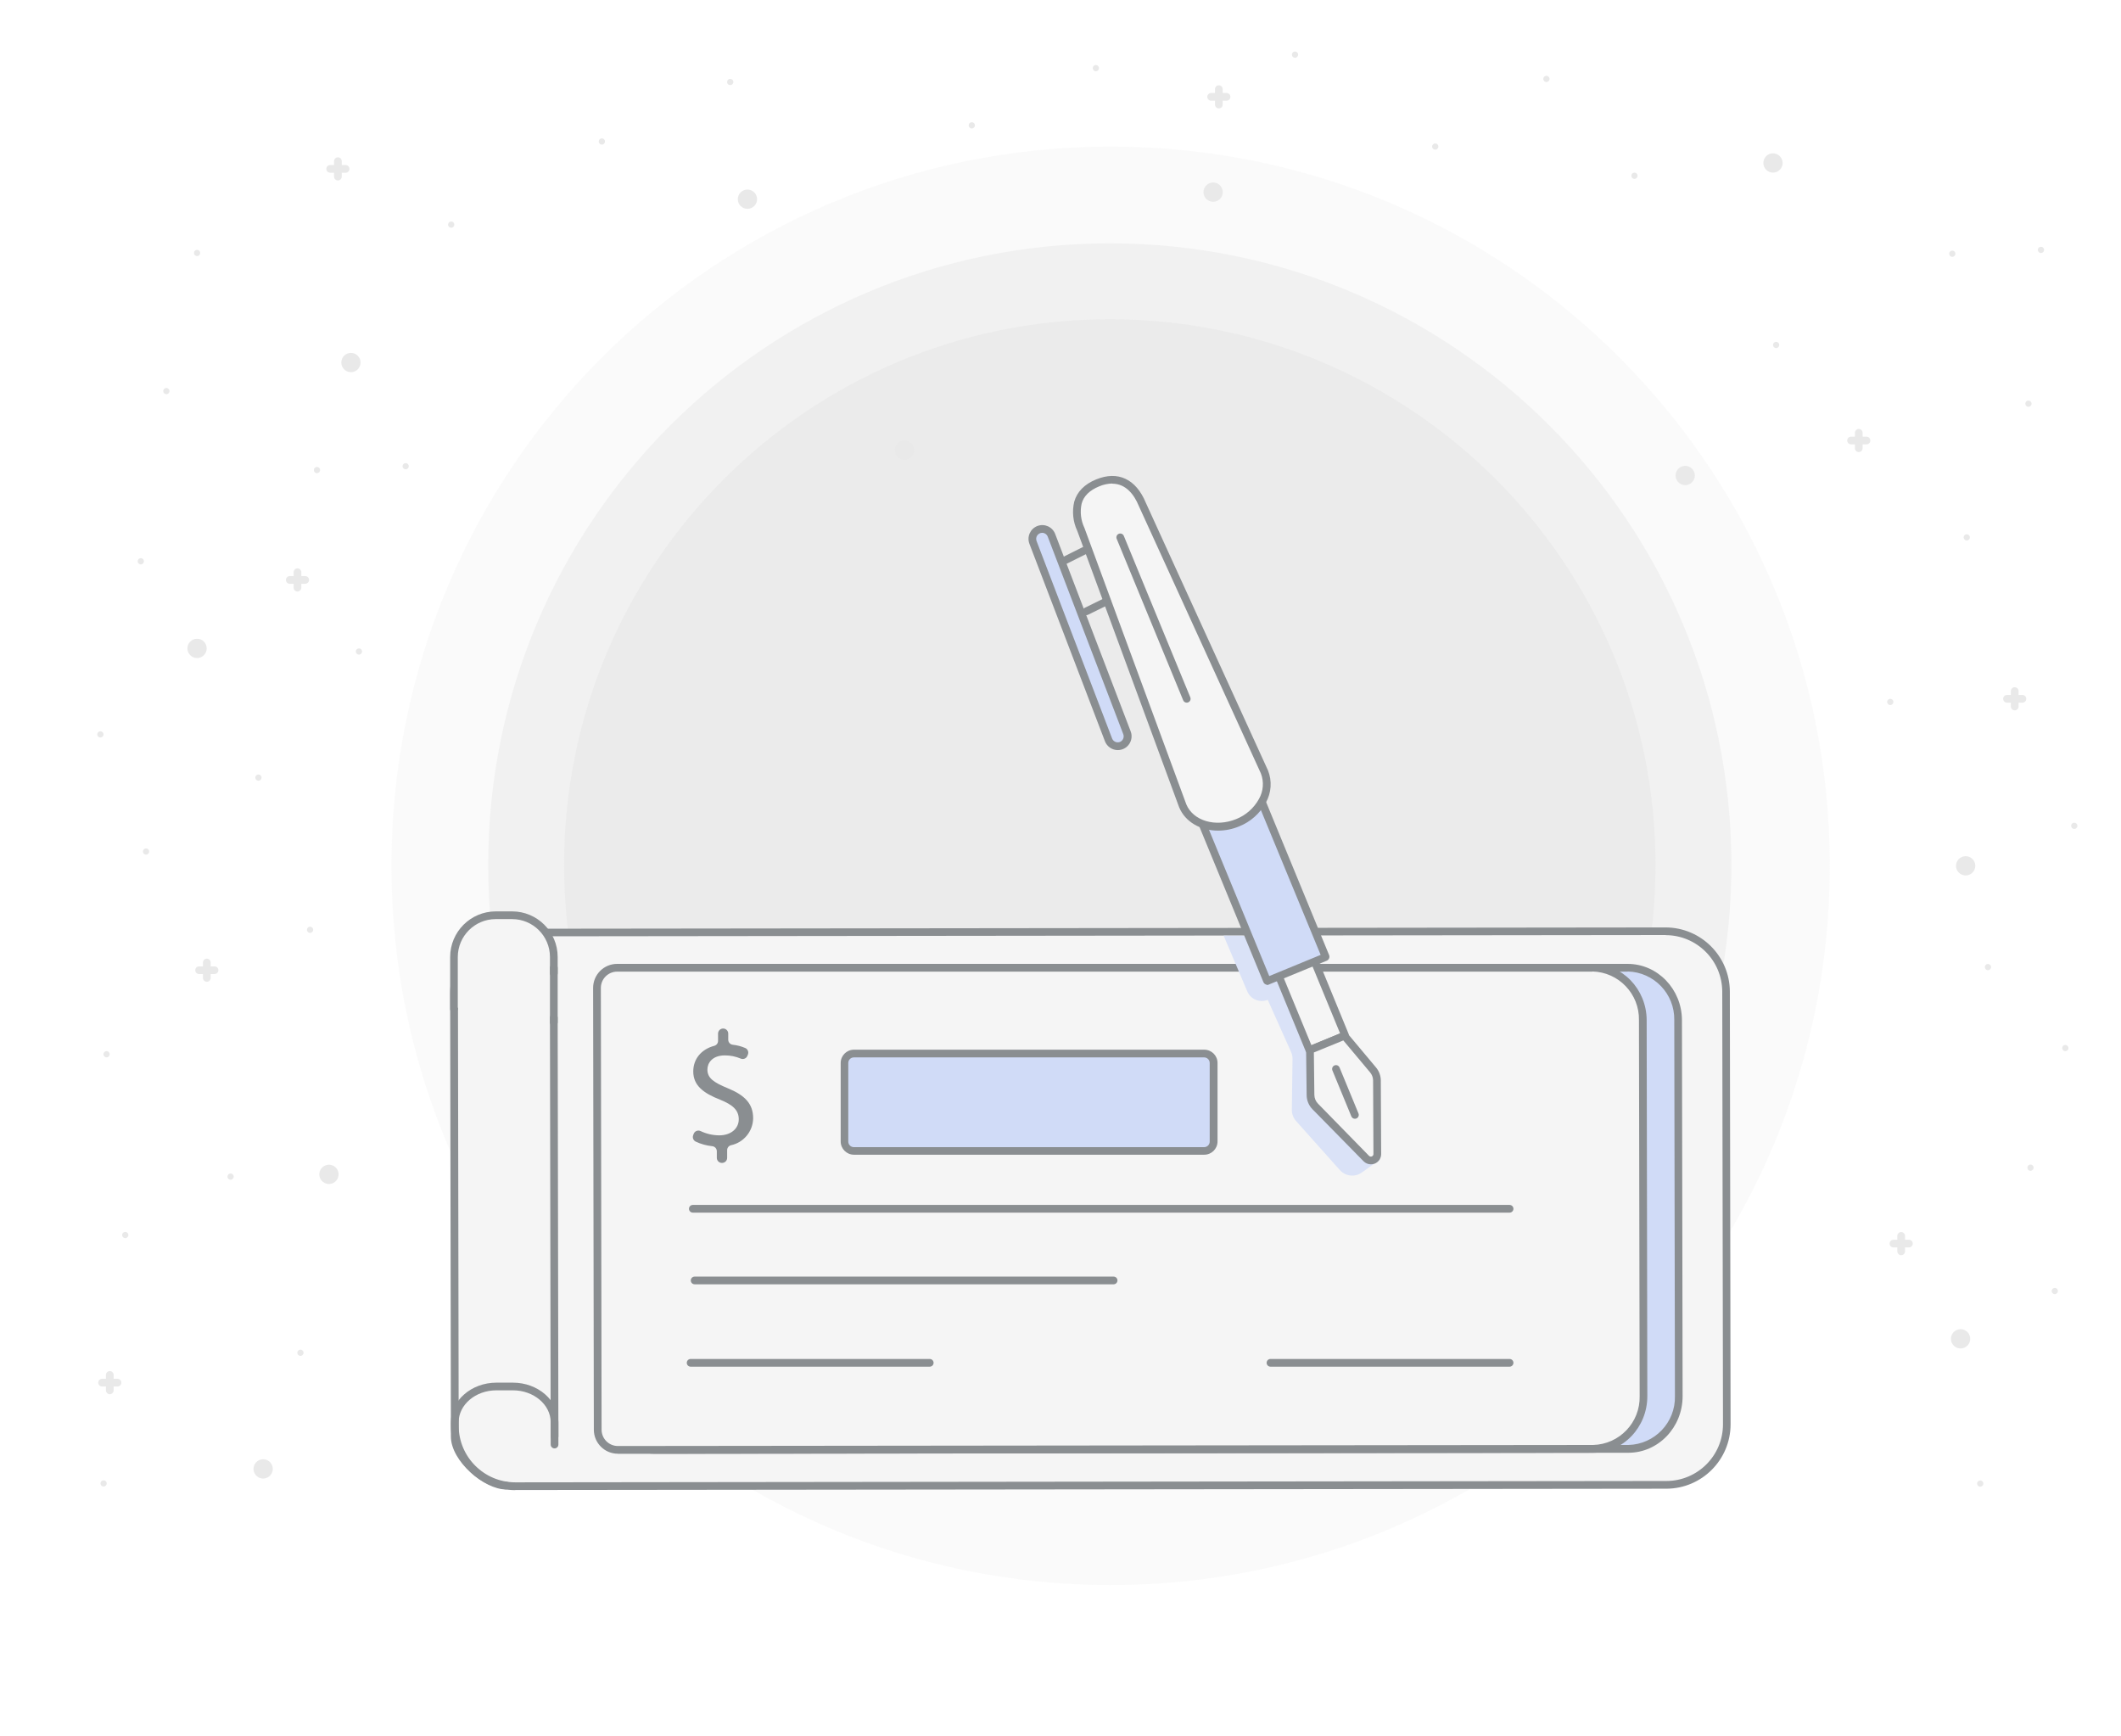
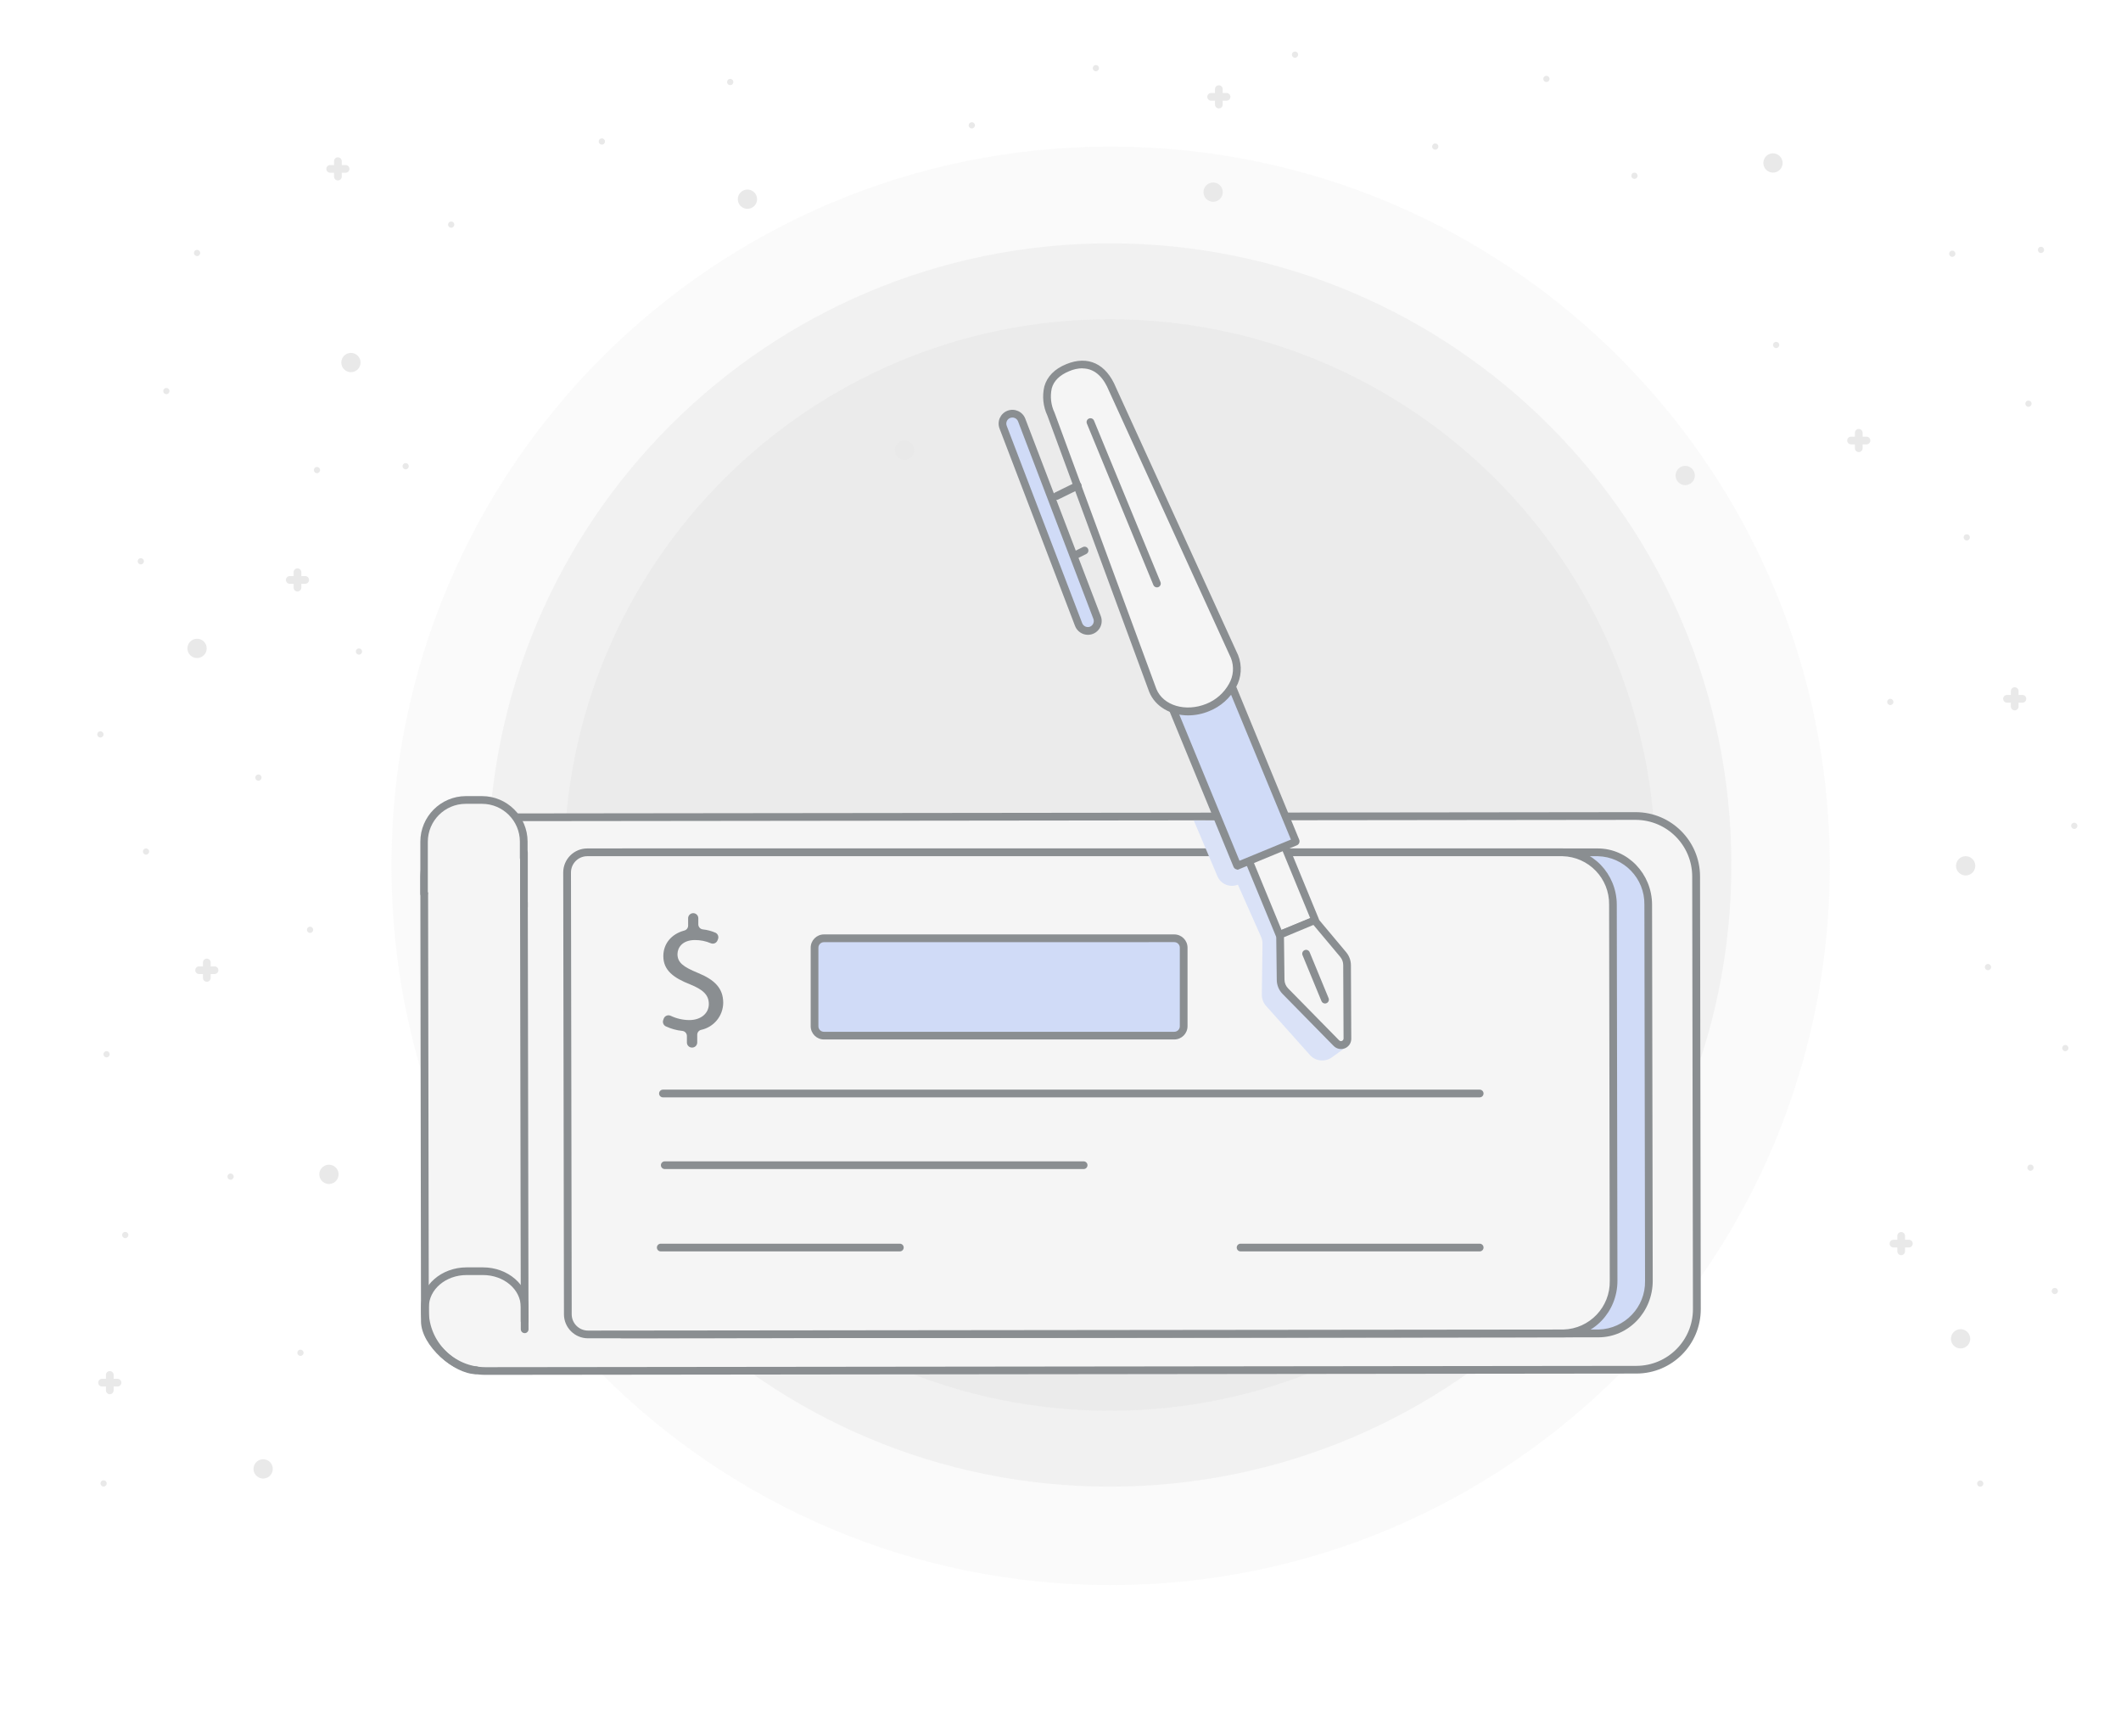
<svg xmlns="http://www.w3.org/2000/svg" id="Layer_1" data-name="Layer 1" viewBox="0 0 550 450">
  <defs>
-     <style>.cls-1{opacity:0.18;}.cls-2{fill:#e5e5e5;}.cls-3{opacity:0.42;}.cls-4{opacity:0.5;}.cls-5{fill:#e9e9e9;}.cls-6{fill:#f5f5f5;}.cls-7{fill:#8a8e91;}.cls-8{fill:#d0dbf7;}.cls-9{fill:#dae2f7;}</style>
+     <style>.cls-1{opacity:0.18;}.cls-2{fill:#e5e5e5;}.cls-3{opacity:0.42;}.cls-4{opacity:0.5;}.cls-5{fill:#e9e9e9;}.cls-6{fill:#8a8e91;}.cls-7{fill:#f5f5f5;}.cls-8{fill:#d0dbf7;}.cls-9{fill:#dae2f7;}</style>
  </defs>
  <g class="cls-1">
    <circle class="cls-2" cx="288" cy="224.5" r="186.5" />
  </g>
  <g class="cls-3">
    <circle class="cls-2" cx="287.78" cy="224.28" r="161.19" />
  </g>
  <g class="cls-4">
    <circle class="cls-2" cx="287.78" cy="224.28" r="141.51" />
  </g>
  <circle class="cls-5" cx="91" cy="94" r="2.5" />
  <circle class="cls-5" cx="193.82" cy="51.65" r="2.5" />
  <circle class="cls-5" cx="51.1" cy="168.12" r="2.5" />
  <circle class="cls-5" cx="234.54" cy="116.72" r="2.5" />
  <circle class="cls-5" cx="314.58" cy="49.82" r="2.5" />
  <circle class="cls-5" cx="85.3" cy="304.5" r="2.5" transform="translate(-172.97 122.03) rotate(-39.11)" />
  <circle class="cls-5" cx="68.24" cy="380.87" r="2.5" transform="translate(-224.97 128.38) rotate(-39.11)" />
  <circle class="cls-5" cx="459.76" cy="42.26" r="2.5" transform="translate(1.86 101.39) rotate(-12.61)" />
  <circle class="cls-5" cx="437" cy="123.3" r="2.5" transform="translate(-16.38 98.37) rotate(-12.61)" />
  <circle class="cls-5" cx="509.72" cy="224.5" r="2.5" transform="translate(-36.72 116.69) rotate(-12.61)" />
  <circle class="cls-5" cx="508.4" cy="347.14" r="2.5" transform="translate(-63.52 119.36) rotate(-12.61)" />
  <circle class="cls-5" cx="51.1" cy="65.59" r="0.81" />
  <circle class="cls-5" cx="105.19" cy="120.88" r="0.81" />
  <circle class="cls-5" cx="43.14" cy="101.4" r="0.81" />
  <circle class="cls-5" cx="82.19" cy="121.88" r="0.81" />
  <circle class="cls-5" cx="36.51" cy="145.53" r="0.81" />
  <circle class="cls-5" cx="93.08" cy="168.93" r="0.81" />
  <circle class="cls-5" cx="26.03" cy="190.42" r="0.81" />
  <circle class="cls-5" cx="67.01" cy="201.62" r="0.81" />
  <circle class="cls-5" cx="37.87" cy="220.79" r="0.81" />
  <circle class="cls-5" cx="80.4" cy="241.08" r="0.81" />
  <circle class="cls-5" cx="27.63" cy="273.35" r="0.81" />
  <circle class="cls-5" cx="59.79" cy="305.08" r="0.81" />
  <circle class="cls-5" cx="32.48" cy="320.22" r="0.81" />
  <circle class="cls-5" cx="77.91" cy="350.75" r="0.81" />
  <circle class="cls-5" cx="26.86" cy="384.63" r="0.81" />
  <circle class="cls-5" cx="189.35" cy="21.27" r="0.81" transform="translate(26.03 119.4) rotate(-37.41)" />
  <circle class="cls-5" cx="156.08" cy="36.7" r="0.81" transform="translate(9.8 102.36) rotate(-37.41)" />
  <circle class="cls-5" cx="117" cy="58.24" r="0.81" transform="translate(-11.32 83.06) rotate(-37.41)" />
  <circle class="cls-5" cx="529.25" cy="64.79" r="0.81" />
  <circle class="cls-5" cx="506.25" cy="65.79" r="0.81" />
  <circle class="cls-5" cx="526" cy="104.67" r="0.81" />
  <circle class="cls-5" cx="460.57" cy="89.44" r="0.81" />
  <circle class="cls-5" cx="423.83" cy="45.57" r="0.81" />
  <circle class="cls-5" cx="401" cy="20.46" r="0.81" />
  <circle class="cls-5" cx="372.17" cy="38" r="0.81" />
  <circle class="cls-5" cx="335.81" cy="14.17" r="0.81" />
  <circle class="cls-5" cx="252" cy="32.5" r="0.81" />
  <circle class="cls-5" cx="284.17" cy="17.67" r="0.81" />
  <circle class="cls-5" cx="510" cy="139.33" r="0.81" />
  <circle class="cls-5" cx="490.17" cy="182" r="0.81" />
  <circle class="cls-5" cx="537.88" cy="214.12" r="0.81" />
  <circle class="cls-5" cx="515.5" cy="250.75" r="0.81" />
  <circle class="cls-5" cx="535.56" cy="271.75" r="0.81" />
  <circle class="cls-5" cx="526.55" cy="302.78" r="0.81" transform="translate(135.78 767.78) rotate(-79.86)" />
  <circle class="cls-5" cx="532.86" cy="334.76" r="0.81" transform="translate(109.49 800.34) rotate(-79.86)" />
  <circle class="cls-5" cx="513.52" cy="384.69" r="0.81" transform="translate(44.41 822.44) rotate(-79.86)" />
  <path class="cls-5" d="M89.62,42.79h-1v-1a1,1,0,0,0-2,0v1h-1a1,1,0,0,0,0,2h1v1a1,1,0,0,0,2,0v-1h1a1,1,0,0,0,0-2Z" />
  <path class="cls-5" d="M484,113.22h-1v-1a1,1,0,1,0-2,0v1h-1a1,1,0,0,0,0,2h1v1a1,1,0,0,0,2,0v-1h1a1,1,0,0,0,0-2Z" />
  <path class="cls-5" d="M55.63,250.56h-1v-1a1,1,0,1,0-2,0v1h-1a1,1,0,0,0,0,2h1v1a1,1,0,0,0,2,0v-1h1a1,1,0,0,0,0-2Z" />
  <path class="cls-5" d="M318.06,24.11h-1v-1a1,1,0,0,0-2,0v1h-1a1,1,0,0,0,0,2h1v1a1,1,0,1,0,2,0v-1h1a1,1,0,0,0,0-2Z" />
  <path class="cls-5" d="M524.44,180.19h-1v-1a1,1,0,0,0-2,0v1h-1a1,1,0,0,0,0,2h1v1a1,1,0,1,0,2,0v-1h1a1,1,0,0,0,0-2Z" />
  <path class="cls-5" d="M495,321.45h-1v-1a1,1,0,0,0-2,0v1h-1a1,1,0,0,0,0,2h1v1a1,1,0,0,0,2,0v-1h1a1,1,0,0,0,0-2Z" />
  <path class="cls-5" d="M79.14,149.37h-1v-1a1,1,0,0,0-2,0v1h-1a1,1,0,1,0,0,2h1v1a1,1,0,0,0,2,0v-1h1a1,1,0,1,0,0-2Z" />
  <path class="cls-5" d="M30.47,357.5h-1v-1a1,1,0,0,0-2,0v1h-1a1,1,0,1,0,0,2h1v1a1,1,0,0,0,2,0v-1h1a1,1,0,1,0,0-2Z" />
-   <path class="cls-6" d="M432.13,385l-298.51.34a15.73,15.73,0,0,1-15.71-15.65l-.19-112.2a15.73,15.73,0,0,1,15.65-15.71l298.51-.34a15.73,15.73,0,0,1,15.71,15.65l.19,112.2A15.73,15.73,0,0,1,432.13,385Z" />
-   <path class="cls-7" d="M133.6,386.37a16.7,16.7,0,0,1-16.68-16.65l-.19-112.2a16.7,16.7,0,0,1,16.65-16.71l298.51-.34h0a16.7,16.7,0,0,1,16.68,16.65l.19,112.2A16.7,16.7,0,0,1,432.14,386h0l-298.51.34ZM432.13,385h0Zm-.22-142.56h0l-298.51.34a14.7,14.7,0,0,0-14.65,14.71l.19,112.2a14.7,14.7,0,0,0,14.68,14.66h0L432.13,384h0a14.7,14.7,0,0,0,14.66-14.71l-.19-112.2A14.7,14.7,0,0,0,431.92,242.47Z" />
-   <path class="cls-8" d="M164.14,370.71a5.23,5.23,0,0,0,5.23,5.22l252.89-.27c7.2,0,13.08-6.15,13.06-13.65l-.17-97.51c0-7.5-5.91-13.62-13.11-13.61l-252.88,0a5.23,5.23,0,0,0-5.23,5.24Z" />
-   <path class="cls-7" d="M169.37,376.93a6.23,6.23,0,0,1-6.23-6.22l-.19-114.55a6.23,6.23,0,0,1,6.23-6.24l252.88,0h0c7.76,0,14.07,6.55,14.09,14.6l.17,97.51c0,8.07-6.29,14.64-14.06,14.65l-252.89.27Zm252.7-125h0l-252.88,0a4.23,4.23,0,0,0-4.23,4.23l.19,114.55a4.23,4.23,0,0,0,4.23,4.22h0l252.89-.27A12.38,12.38,0,0,0,434.33,362l-.17-97.51A12.38,12.38,0,0,0,422.07,251.89Z" />
-   <path class="cls-6" d="M155,370.71a5.23,5.23,0,0,0,5.23,5.22l252.89-.27c7.2,0,13.08-6.15,13.06-13.65L426,264.5c0-7.5-5.91-13.62-13.11-13.61l-252.88,0a5.23,5.23,0,0,0-5.23,5.24Z" />
-   <path class="cls-7" d="M160.22,376.93a6.23,6.23,0,0,1-6.23-6.22l-.19-114.55a6.23,6.23,0,0,1,6.23-6.24l252.88,0h0c7.76,0,14.07,6.55,14.09,14.6l.17,97.51c0,8.07-6.29,14.64-14.06,14.65l-252.89.27Zm252.7-125h0l-252.88,0a4.23,4.23,0,0,0-4.23,4.23L156,370.71a4.23,4.23,0,0,0,4.23,4.22h0l252.89-.27A12.38,12.38,0,0,0,425.18,362L425,264.5A12.38,12.38,0,0,0,412.93,251.89Z" />
-   <path class="cls-7" d="M131.2,386.19c-5.63,0-14.27-7.34-14.28-13.71v-3.66c0-5.68,5.28-10.3,11.79-10.32H133c6.5,0,11.79,4.6,11.8,10.27v3.66a1,1,0,0,1-1,1h0a1,1,0,0,1-1-1v-3.66c0-4.57-4.4-8.28-9.8-8.28h-4.28c-5.41,0-9.8,3.74-9.79,8.31v3.66c0,4.46,6.86,11.71,12.27,11.71h0a1,1,0,0,1,0,2Z" />
-   <path class="cls-7" d="M143.8,375.55a1,1,0,0,1-1-1l-.19-110.67a1,1,0,0,1,1-1h0a1,1,0,0,1,1,1l.19,110.67a1,1,0,0,1-1,1Z" />
-   <path class="cls-7" d="M185.88,300.24V298.5a1.32,1.32,0,0,0-1.19-1.31A13.11,13.11,0,0,1,180.4,296a1.32,1.32,0,0,1-.66-1.63l.13-.36a1.31,1.31,0,0,1,1.8-.74,11.41,11.41,0,0,0,4.84,1.11c3,0,5.06-1.74,5.06-4.17s-1.66-3.78-4.8-5.06c-4.33-1.7-7-3.66-7-7.35,0-3.22,2.09-5.74,5.43-6.63a1.32,1.32,0,0,0,1-1.27V268a1.32,1.32,0,0,1,1.32-1.32h0a1.32,1.32,0,0,1,1.32,1.32v1.58a1.32,1.32,0,0,0,1.18,1.31,11.36,11.36,0,0,1,3.23.84,1.31,1.31,0,0,1,.7,1.67l-.13.33a1.31,1.31,0,0,1-1.74.75,10.3,10.3,0,0,0-4.13-.83c-3.27,0-4.51,2-4.51,3.66,0,2.21,1.57,3.32,5.27,4.85,4.38,1.79,6.59,4,6.59,7.78a7.25,7.25,0,0,1-5.74,7,1.31,1.31,0,0,0-1,1.27v2a1.32,1.32,0,0,1-1.32,1.32h0A1.32,1.32,0,0,1,185.88,300.24Z" />
-   <path class="cls-6" d="M117.74,261.61l0-13.47a10.84,10.84,0,0,1,10.79-10.83h4.26a10.84,10.84,0,0,1,10.83,10.79v4.26" />
-   <path class="cls-7" d="M117.73,262.61a1,1,0,0,1-1-1l0-13.47a11.84,11.84,0,0,1,11.79-11.83h4.28a11.82,11.82,0,0,1,11.81,11.79v4.26a1,1,0,0,1-1,1h0a1,1,0,0,1-1-1V248.1a9.82,9.82,0,0,0-9.81-9.79H128.5a9.84,9.84,0,0,0-9.79,9.82l0,13.47a1,1,0,0,1-1,1Z" />
-   <path class="cls-7" d="M143.61,266.06a1,1,0,0,1-1-1l0-14.11a1,1,0,0,1,1-1h0a1,1,0,0,1,1,1l0,14.11a1,1,0,0,1-1,1Z" />
-   <rect class="cls-8" x="218.97" y="273.17" width="95.72" height="25.23" rx="2.44" ry="2.44" />
-   <path class="cls-7" d="M312.25,299.4H221.41A3.44,3.44,0,0,1,218,296V275.61a3.44,3.44,0,0,1,3.44-3.44h90.84a3.44,3.44,0,0,1,3.44,3.44V296A3.44,3.44,0,0,1,312.25,299.4Zm-90.84-25.23a1.44,1.44,0,0,0-1.44,1.44V296a1.44,1.44,0,0,0,1.44,1.44h90.84a1.44,1.44,0,0,0,1.44-1.44V275.61a1.44,1.44,0,0,0-1.44-1.44Z" />
-   <path class="cls-7" d="M391.45,314.42H179.66a1,1,0,1,1,0-2H391.45a1,1,0,0,1,0,2Z" />
-   <path class="cls-7" d="M288.77,333H180.13a1,1,0,0,1,0-2H288.77a1,1,0,0,1,0,2Z" />
-   <path class="cls-7" d="M241.09,354.36h-62a1,1,0,0,1,0-2h62a1,1,0,1,1,0,2Z" />
-   <path class="cls-7" d="M391.45,354.36h-62a1,1,0,0,1,0-2h62a1,1,0,1,1,0,2Z" />
-   <path class="cls-9" d="M327.78,242.63l15.27,27,3.55,18,11.29,13L353.16,304a4.29,4.29,0,0,1-5.72-.62l-11.36-12.72a4.29,4.29,0,0,1-1.09-2.91l.17-13.19a4.29,4.29,0,0,0-.37-1.81l-6.05-13.51h0a4.08,4.08,0,0,1-5.31-2.2l-6.13-14.45" />
-   <path class="cls-6" d="M329.68,221.93h9.91a0,0,0,0,1,0,0v50.24a.13.13,0,0,1-.13.13h-9.79a.13.13,0,0,1-.13-.13V222.06a.13.13,0,0,1,.13-.13Z" transform="translate(-68.9 146.02) rotate(-22.38)" />
-   <path class="cls-7" d="M339.59,273.28a1.13,1.13,0,0,1-1-.69l-19.24-46.72.32-.86.45-.23,10.09-4.16L349.68,268a1.13,1.13,0,0,1-.61,1.47h0L340,273.19A1.13,1.13,0,0,1,339.59,273.28Zm-17.95-47L340.06,271l7.44-3.06-18.42-44.72Zm27,42.25h0Zm-27.85-41.92h0Z" />
-   <path class="cls-8" d="M318.5,202.78h16.29a0,0,0,0,1,0,0V253a.13.13,0,0,1-.13.13H318.5a.13.13,0,0,1-.13-.13V202.91A.13.13,0,0,1,318.5,202.78Z" transform="translate(-62.2 141.54) rotate(-22.38)" />
-   <path class="cls-7" d="M328.7,255.41l-.48-.16a1.12,1.12,0,0,1-.61-.61l-19.24-46.72.32-.86.45-.23,16-6.58,19.51,47.38a1.13,1.13,0,0,1-.61,1.47h0Zm-.38-2h0Zm-17.61-45.05,18.42,44.72,13.33-5.49L324,202.86Zm32.08,40h0Z" />
-   <path class="cls-6" d="M320.91,213.35h0c-5.83,2.4-12.24.41-14.23-4.43l-26.4-71.61c-2-4.84-1.5-9.67,4.34-12.08h0c5.83-2.4,9.59.68,11.58,5.52l31.69,69.43C329.89,205,326.75,211,320.91,213.35Z" />
-   <path class="cls-7" d="M315.85,215.37c-4.49,0-8.51-2.23-10.09-6.07l-26.41-71.65a11.53,11.53,0,0,1-.79-7.57c.74-2.58,2.65-4.53,5.68-5.77,5.65-2.32,10.34-.12,12.89,6.06l31.68,69.4a9.71,9.71,0,0,1-.58,8.38,13.67,13.67,0,0,1-6.93,6.13A14.33,14.33,0,0,1,315.85,215.37Zm-27.43-90a9,9,0,0,0-3.42.75c-2.44,1-4,2.51-4.52,4.47a9.78,9.78,0,0,0,.73,6.3l26.41,71.65c1.78,4.31,7.57,6,12.91,3.85a11.67,11.67,0,0,0,5.92-5.21,7.74,7.74,0,0,0,.51-6.65l-31.68-69.4C294.13,128.33,292,125.41,288.42,125.41Z" />
-   <path class="cls-6" d="M339.69,272.25l.14,11.72a4.29,4.29,0,0,0,1.23,3l13.23,13.47a1.67,1.67,0,0,0,2.86-1.18l-.09-19.06a4.29,4.29,0,0,0-1-2.74l-7.42-8.86Z" />
-   <path class="cls-7" d="M355.48,301.89a2.66,2.66,0,0,1-1.9-.8l-13.23-13.47a5.26,5.26,0,0,1-1.52-3.64l-.15-12.4,10.25-4.22,7.89,9.42a5.31,5.31,0,0,1,1.24,3.38l.09,19.06a2.66,2.66,0,0,1-1.65,2.48A2.69,2.69,0,0,1,355.48,301.89Zm-14.78-29,.13,11a3.28,3.28,0,0,0,.94,2.27L355,299.69a.67.67,0,0,0,1.15-.47l-.09-19.06a3.3,3.3,0,0,0-.77-2.1l-6.95-8.29Z" />
-   <path class="cls-7" d="M351.34,290.08a1,1,0,0,1-.92-.62l-4.91-11.91a1,1,0,0,1,1.85-.76l4.91,11.91a1,1,0,0,1-.92,1.38Z" />
-   <path class="cls-7" d="M307.73,182.19a1,1,0,0,1-.92-.62l-17.24-41.86a1,1,0,0,1,1.85-.76l17.24,41.86a1,1,0,0,1-.92,1.38Z" />
-   <path class="cls-7" d="M276.22,146.25a1,1,0,0,1-.45-1.89l5-2.5a1,1,0,1,1,.89,1.79l-5,2.5A1,1,0,0,1,276.22,146.25Z" />
-   <path class="cls-7" d="M281.72,159.5a1,1,0,0,1-.44-1.9l5.4-2.65a1,1,0,0,1,.88,1.79l-5.4,2.65A1,1,0,0,1,281.72,159.5Z" />
-   <rect class="cls-8" x="277.49" y="135.34" width="5.15" height="59.96" rx="2.57" ry="2.57" transform="translate(-40.58 110.96) rotate(-20.93)" />
-   <path class="cls-7" d="M289.86,194.49a3.59,3.59,0,0,1-3.34-2.3L266.94,141a3.57,3.57,0,0,1,6.68-2.55l19.58,51.19a3.58,3.58,0,0,1-3.33,4.85Zm-19.59-56.34a1.57,1.57,0,0,0-1.47,2.14l19.58,51.19a1.58,1.58,0,0,0,2,.91h0a1.58,1.58,0,0,0,.91-2l-19.58-51.19A1.58,1.58,0,0,0,270.27,138.15Z" />
+   <path class="cls-6" d="M276.22,146.25a1,1,0,0,1-.45-1.89l5-2.5a1,1,0,1,1,.89,1.79l-5,2.5A1,1,0,0,1,276.22,146.25Z" />
+   <path class="cls-7" d="M424.38,355.15l-298.51.34a15.73,15.73,0,0,1-15.71-15.65L110,227.63a15.73,15.73,0,0,1,15.65-15.71l298.51-.34a15.73,15.73,0,0,1,15.71,15.65l.19,112.2A15.73,15.73,0,0,1,424.38,355.15Z" />
+   <path class="cls-6" d="M125.85,356.48a16.7,16.7,0,0,1-16.68-16.65L109,227.63a16.7,16.7,0,0,1,16.65-16.71l298.51-.34h0a16.7,16.7,0,0,1,16.68,16.65l.19,112.2a16.7,16.7,0,0,1-16.65,16.71h0l-298.51.34Zm298.53-1.34h0Zm-.22-142.56h0l-298.51.34A14.7,14.7,0,0,0,111,227.63l.19,112.2a14.7,14.7,0,0,0,14.68,14.66h0l298.51-.34h0A14.7,14.7,0,0,0,439,339.44l-.19-112.2A14.7,14.7,0,0,0,424.17,212.58Z" />
+   <path class="cls-8" d="M156.39,340.82a5.23,5.23,0,0,0,5.23,5.22l252.89-.27c7.2,0,13.08-6.15,13.06-13.65l-.17-97.51c0-7.5-5.91-13.62-13.11-13.61l-252.88,0a5.23,5.23,0,0,0-5.23,5.24Z" />
+   <path class="cls-6" d="M161.62,347a6.23,6.23,0,0,1-6.23-6.22l-.19-114.55a6.23,6.23,0,0,1,6.23-6.24l252.88,0h0c7.76,0,14.07,6.55,14.09,14.6l.17,97.51c0,8.07-6.29,14.64-14.06,14.65L161.63,347Zm252.7-125h0l-252.88,0a4.23,4.23,0,0,0-4.23,4.23l.19,114.55a4.23,4.23,0,0,0,4.23,4.22h0l252.89-.27a12.38,12.38,0,0,0,12.06-12.65l-.17-97.51A12.38,12.38,0,0,0,414.32,222Z" />
+   <path class="cls-7" d="M147.25,340.82a5.23,5.23,0,0,0,5.23,5.22l252.89-.27c7.2,0,13.08-6.15,13.06-13.65l-.17-97.51c0-7.5-5.91-13.62-13.11-13.61l-252.88,0a5.23,5.23,0,0,0-5.23,5.24Z" />
+   <path class="cls-6" d="M152.47,347a6.23,6.23,0,0,1-6.23-6.22l-.19-114.55a6.23,6.23,0,0,1,6.23-6.24l252.88,0h0c7.76,0,14.07,6.55,14.09,14.6l.17,97.51c0,8.07-6.29,14.64-14.06,14.65L152.48,347Zm252.7-125h0l-252.88,0a4.23,4.23,0,0,0-4.23,4.23l.19,114.55a4.23,4.23,0,0,0,4.23,4.22h0l252.89-.27a12.38,12.38,0,0,0,12.06-12.65l-.17-97.51A12.38,12.38,0,0,0,405.18,222Z" />
+   <path class="cls-6" d="M123.45,356.3c-5.63,0-14.27-7.34-14.28-13.71v-3.66c0-5.68,5.28-10.3,11.79-10.32h4.28c6.5,0,11.79,4.6,11.8,10.27v3.66a1,1,0,0,1-1,1h0a1,1,0,0,1-1-1v-3.66c0-4.57-4.4-8.28-9.8-8.28H121c-5.41,0-9.8,3.74-9.79,8.31v3.66c0,4.46,6.86,11.71,12.27,11.71h0a1,1,0,0,1,0,2Z" />
+   <path class="cls-6" d="M136.05,345.66a1,1,0,0,1-1-1L134.86,234a1,1,0,0,1,1-1h0a1,1,0,0,1,1,1l.19,110.67a1,1,0,0,1-1,1Z" />
+   <path class="cls-6" d="M178.12,270.35v-1.74a1.32,1.32,0,0,0-1.19-1.31,13.11,13.11,0,0,1-4.29-1.19,1.32,1.32,0,0,1-.66-1.63l.13-.36a1.31,1.31,0,0,1,1.8-.74,11.41,11.41,0,0,0,4.84,1.11c3,0,5.06-1.74,5.06-4.17s-1.66-3.78-4.8-5.06c-4.33-1.7-7-3.66-7-7.35,0-3.22,2.09-5.74,5.43-6.63a1.32,1.32,0,0,0,1-1.27v-1.92a1.32,1.32,0,0,1,1.32-1.32h0a1.32,1.32,0,0,1,1.32,1.32v1.58a1.32,1.32,0,0,0,1.18,1.31,11.36,11.36,0,0,1,3.23.84,1.31,1.31,0,0,1,.7,1.67l-.13.33a1.31,1.31,0,0,1-1.74.75,10.3,10.3,0,0,0-4.13-.83c-3.27,0-4.51,2-4.51,3.66,0,2.21,1.57,3.32,5.27,4.85,4.38,1.79,6.59,4,6.59,7.78a7.25,7.25,0,0,1-5.74,7,1.31,1.31,0,0,0-1,1.27v2a1.32,1.32,0,0,1-1.32,1.32h0A1.32,1.32,0,0,1,178.12,270.35Z" />
+   <path class="cls-7" d="M110,231.72l0-13.47a10.84,10.84,0,0,1,10.79-10.83H125a10.84,10.84,0,0,1,10.83,10.79v4.26" />
+   <path class="cls-6" d="M110,232.72a1,1,0,0,1-1-1l0-13.47a11.84,11.84,0,0,1,11.79-11.83H125a11.82,11.82,0,0,1,11.81,11.79v4.26a1,1,0,0,1-1,1h0a1,1,0,0,1-1-1v-4.26a9.82,9.82,0,0,0-9.81-9.79h-4.27a9.84,9.84,0,0,0-9.79,9.82l0,13.47a1,1,0,0,1-1,1Z" />
+   <path class="cls-6" d="M135.86,236.17a1,1,0,0,1-1-1l0-14.11a1,1,0,0,1,1-1h0a1,1,0,0,1,1,1l0,14.11a1,1,0,0,1-1,1Z" />
+   <rect class="cls-8" x="211.22" y="243.28" width="95.72" height="25.23" rx="2.44" ry="2.44" />
+   <path class="cls-6" d="M304.5,269.52H213.66a3.44,3.44,0,0,1-3.44-3.44V245.72a3.44,3.44,0,0,1,3.44-3.44H304.5a3.44,3.44,0,0,1,3.44,3.44v20.36A3.44,3.44,0,0,1,304.5,269.52Zm-90.84-25.23a1.44,1.44,0,0,0-1.44,1.44v20.36a1.44,1.44,0,0,0,1.44,1.44H304.5a1.44,1.44,0,0,0,1.44-1.44V245.72a1.44,1.44,0,0,0-1.44-1.44Z" />
+   <path class="cls-6" d="M383.7,284.53H171.91a1,1,0,0,1,0-2H383.7a1,1,0,1,1,0,2Z" />
+   <path class="cls-6" d="M281,303.12H172.38a1,1,0,1,1,0-2H281a1,1,0,0,1,0,2Z" />
+   <path class="cls-6" d="M233.34,324.47h-62a1,1,0,1,1,0-2h62a1,1,0,1,1,0,2Z" />
+   <path class="cls-6" d="M383.7,324.47h-62a1,1,0,0,1,0-2h62a1,1,0,0,1,0,2Z" />
+   <path class="cls-9" d="M320,212.74l15.27,27,3.55,18,11.29,13-4.73,3.41a4.29,4.29,0,0,1-5.72-.62l-11.36-12.72a4.29,4.29,0,0,1-1.09-2.91l.17-13.19a4.29,4.29,0,0,0-.37-1.81L321,229.38h0a4.08,4.08,0,0,1-5.31-2.2l-6.13-14.45" />
+   <path class="cls-7" d="M321.93,192h9.91a0,0,0,0,1,0,0v50.24a.13.13,0,0,1-.13.13h-9.79a.13.13,0,0,1-.13-.13V192.17a.13.13,0,0,1,.13-.13Z" transform="translate(-58.1 140.82) rotate(-22.38)" />
+   <path class="cls-6" d="M331.84,243.39a1.13,1.13,0,0,1-1-.69L311.56,196l.32-.86.45-.23,10.09-4.16,19.51,47.38a1.13,1.13,0,0,1-.61,1.47h0l-9.05,3.73A1.13,1.13,0,0,1,331.84,243.39Zm-17.95-47,18.42,44.72,7.44-3.06-18.42-44.72Zm27,42.25h0Zm-27.85-41.92h0Z" />
+   <path class="cls-8" d="M310.75,172.89H327a0,0,0,0,1,0,0v50.24a.13.13,0,0,1-.13.13H310.75a.13.13,0,0,1-.13-.13V173A.13.13,0,0,1,310.75,172.89Z" transform="translate(-51.41 136.33) rotate(-22.38)" />
+   <path class="cls-6" d="M320.95,225.52l-.48-.16a1.12,1.12,0,0,1-.61-.61L300.62,178l.32-.86.45-.23,16-6.58,19.51,47.38a1.13,1.13,0,0,1-.61,1.47h0Zm-.38-2h0ZM303,178.46l18.42,44.72,13.33-5.49L316.28,173Zm32.08,40h0Z" />
+   <path class="cls-7" d="M313.16,183.46h0c-5.83,2.4-12.24.41-14.23-4.43l-26.4-71.61c-2-4.84-1.5-9.67,4.34-12.08h0c5.83-2.4,9.59.68,11.58,5.52l31.69,69.43C322.14,175.14,319,181.06,313.16,183.46Z" />
+   <path class="cls-6" d="M308.1,185.49c-4.49,0-8.51-2.23-10.09-6.07L271.6,107.76a11.53,11.53,0,0,1-.79-7.57c.74-2.58,2.65-4.53,5.68-5.77,5.65-2.32,10.34-.12,12.89,6.06l31.68,69.4a9.71,9.71,0,0,1-.58,8.38,13.67,13.67,0,0,1-6.93,6.13A14.33,14.33,0,0,1,308.1,185.49Zm-27.43-90a9,9,0,0,0-3.42.75c-2.44,1-4,2.51-4.52,4.47a9.78,9.78,0,0,0,.73,6.3l26.41,71.65c1.78,4.31,7.57,6,12.91,3.85a11.67,11.67,0,0,0,5.92-5.21,7.74,7.74,0,0,0,.51-6.65l-31.68-69.4C286.38,98.44,284.3,95.52,280.67,95.52Z" />
+   <path class="cls-7" d="M331.94,242.36l.14,11.72a4.29,4.29,0,0,0,1.23,3l13.23,13.47a1.67,1.67,0,0,0,2.86-1.18l-.09-19.06a4.29,4.29,0,0,0-1-2.74l-7.42-8.86Z" />
+   <path class="cls-6" d="M347.73,272a2.66,2.66,0,0,1-1.9-.8l-13.23-13.47a5.26,5.26,0,0,1-1.52-3.64l-.15-12.4,10.25-4.22,7.89,9.42a5.31,5.31,0,0,1,1.24,3.38l.09,19.06a2.66,2.66,0,0,1-1.65,2.48A2.69,2.69,0,0,1,347.73,272Zm-14.78-29,.13,11a3.28,3.28,0,0,0,.94,2.27l13.23,13.47a.67.67,0,0,0,1.15-.47l-.09-19.06a3.3,3.3,0,0,0-.77-2.1l-6.95-8.29Z" />
+   <path class="cls-6" d="M343.59,260.19a1,1,0,0,1-.92-.62l-4.91-11.91a1,1,0,1,1,1.85-.76l4.91,11.91a1,1,0,0,1-.92,1.38Z" />
+   <path class="cls-6" d="M300,152.3a1,1,0,0,1-.92-.62l-17.24-41.86a1,1,0,0,1,1.85-.76l17.24,41.86a1,1,0,0,1-.92,1.38Z" />
+   <path class="cls-6" d="M274,129.61a1,1,0,0,1-.44-1.9l5.4-2.65a1,1,0,1,1,.88,1.79l-5.4,2.65A1,1,0,0,1,274,129.61Z" />
+   <rect class="cls-8" x="269.74" y="105.45" width="5.15" height="59.96" rx="2.57" ry="2.57" transform="translate(-30.41 106.22) rotate(-20.93)" />
+   <path class="cls-6" d="M282.11,164.6a3.59,3.59,0,0,1-3.34-2.3l-19.58-51.19a3.57,3.57,0,1,1,6.68-2.55l19.58,51.19a3.58,3.58,0,0,1-3.33,4.85Zm-19.59-56.34a1.57,1.57,0,0,0-1.47,2.14l19.58,51.19a1.58,1.58,0,0,0,2,.91h0a1.58,1.58,0,0,0,.91-2L264,109.27A1.58,1.58,0,0,0,262.52,108.26Z" />
</svg>
